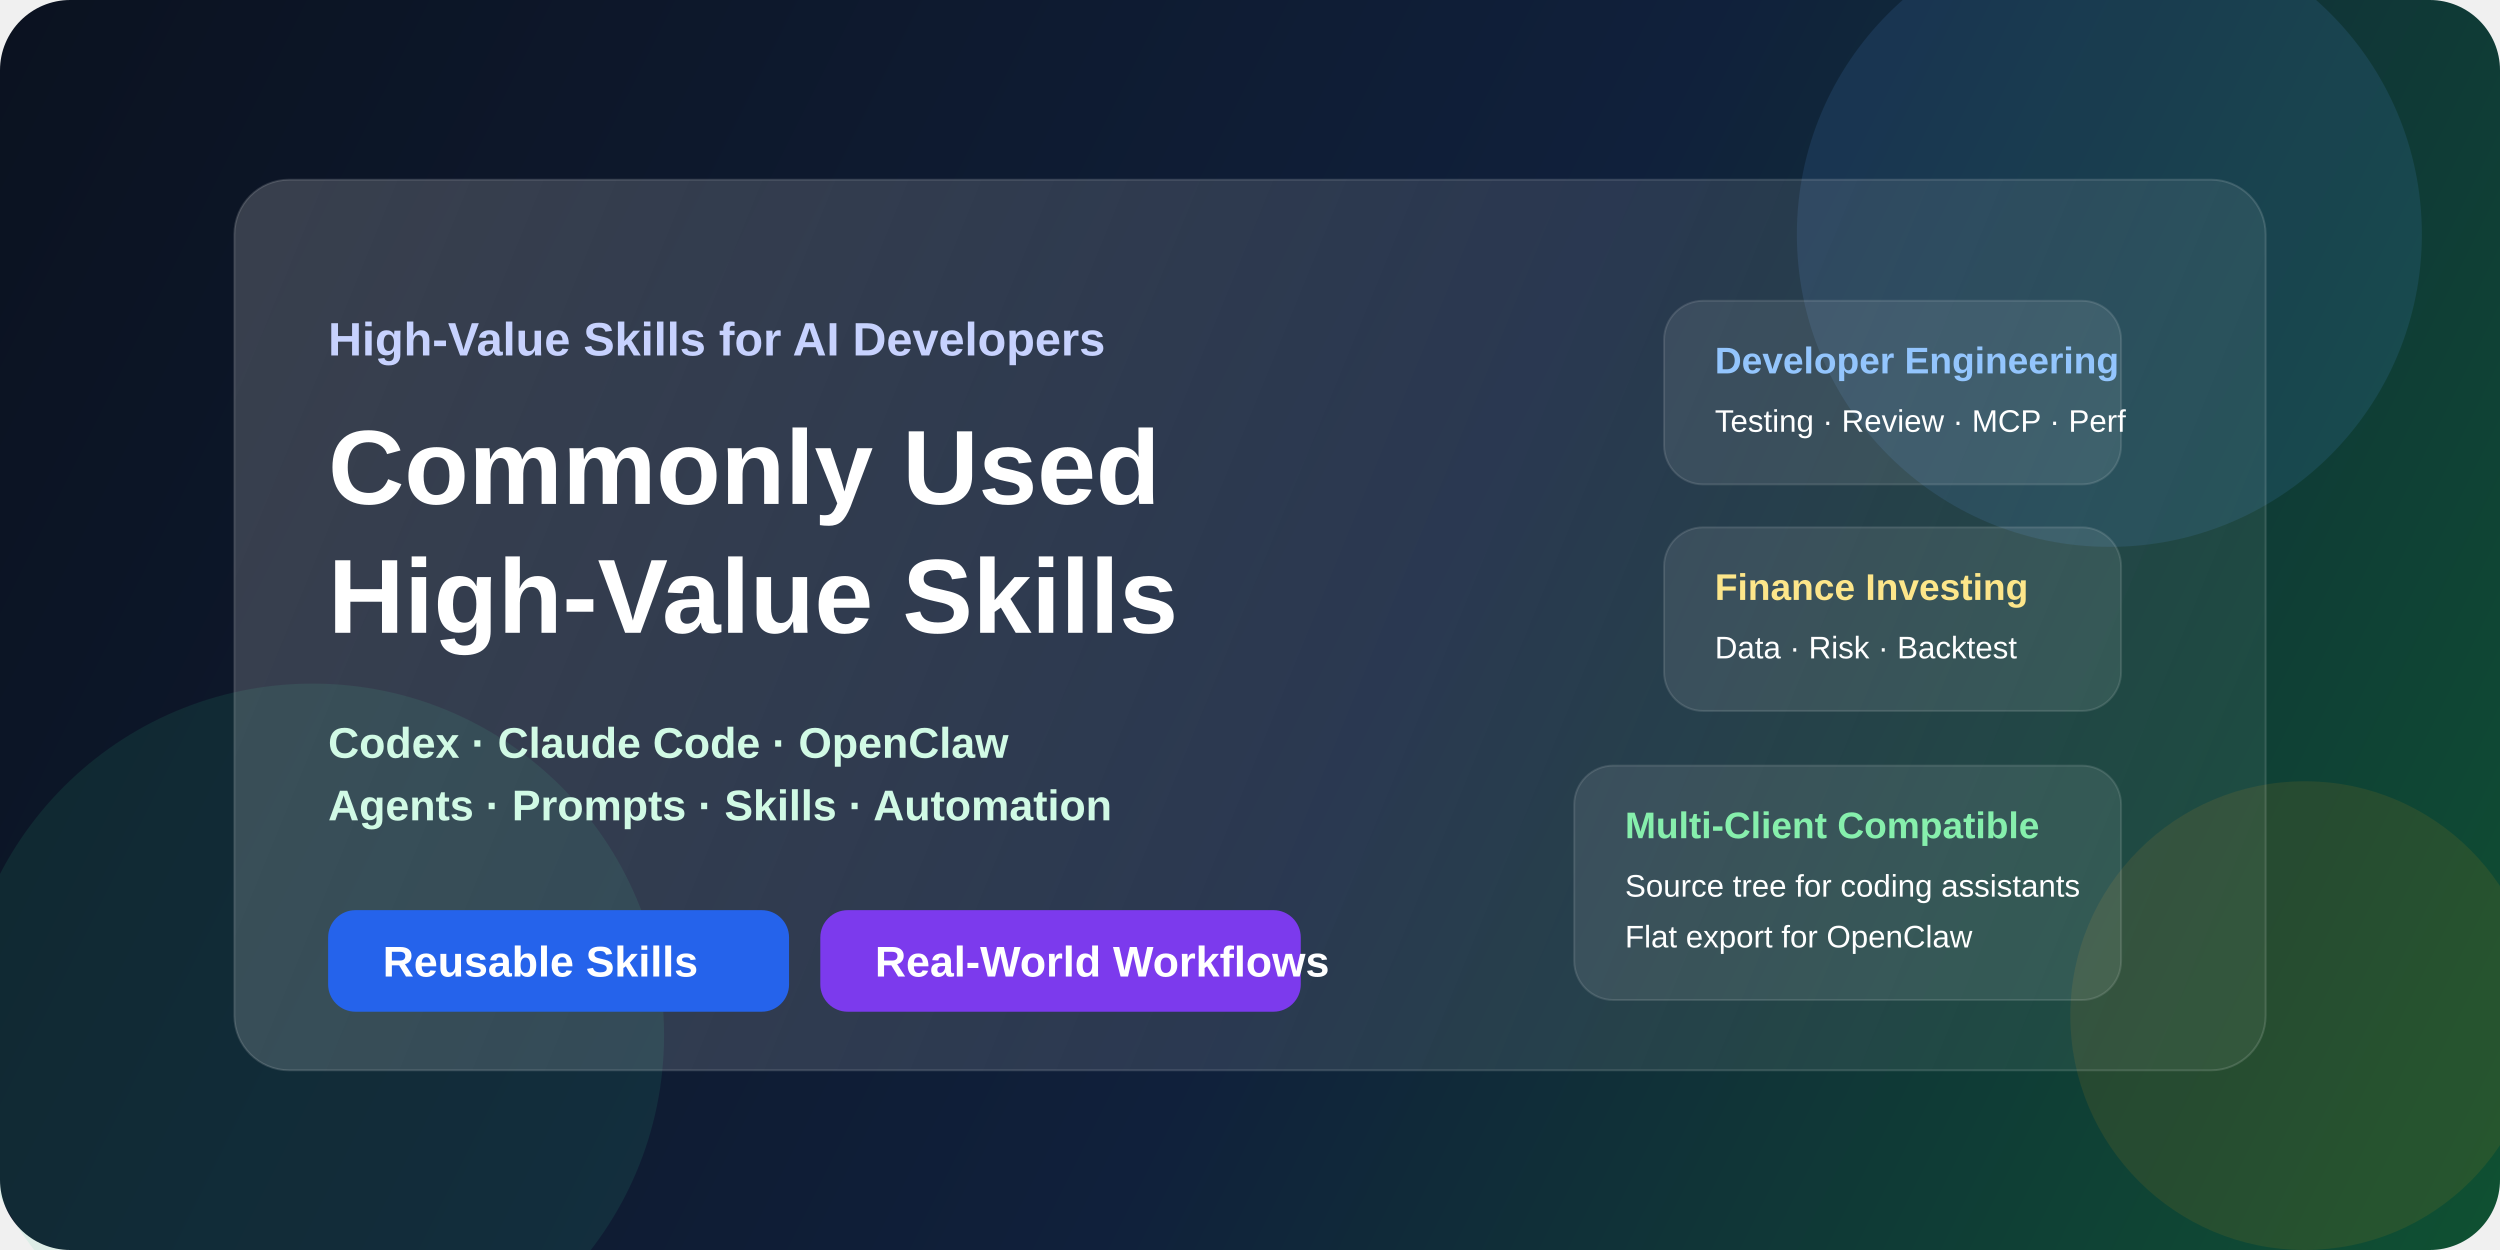
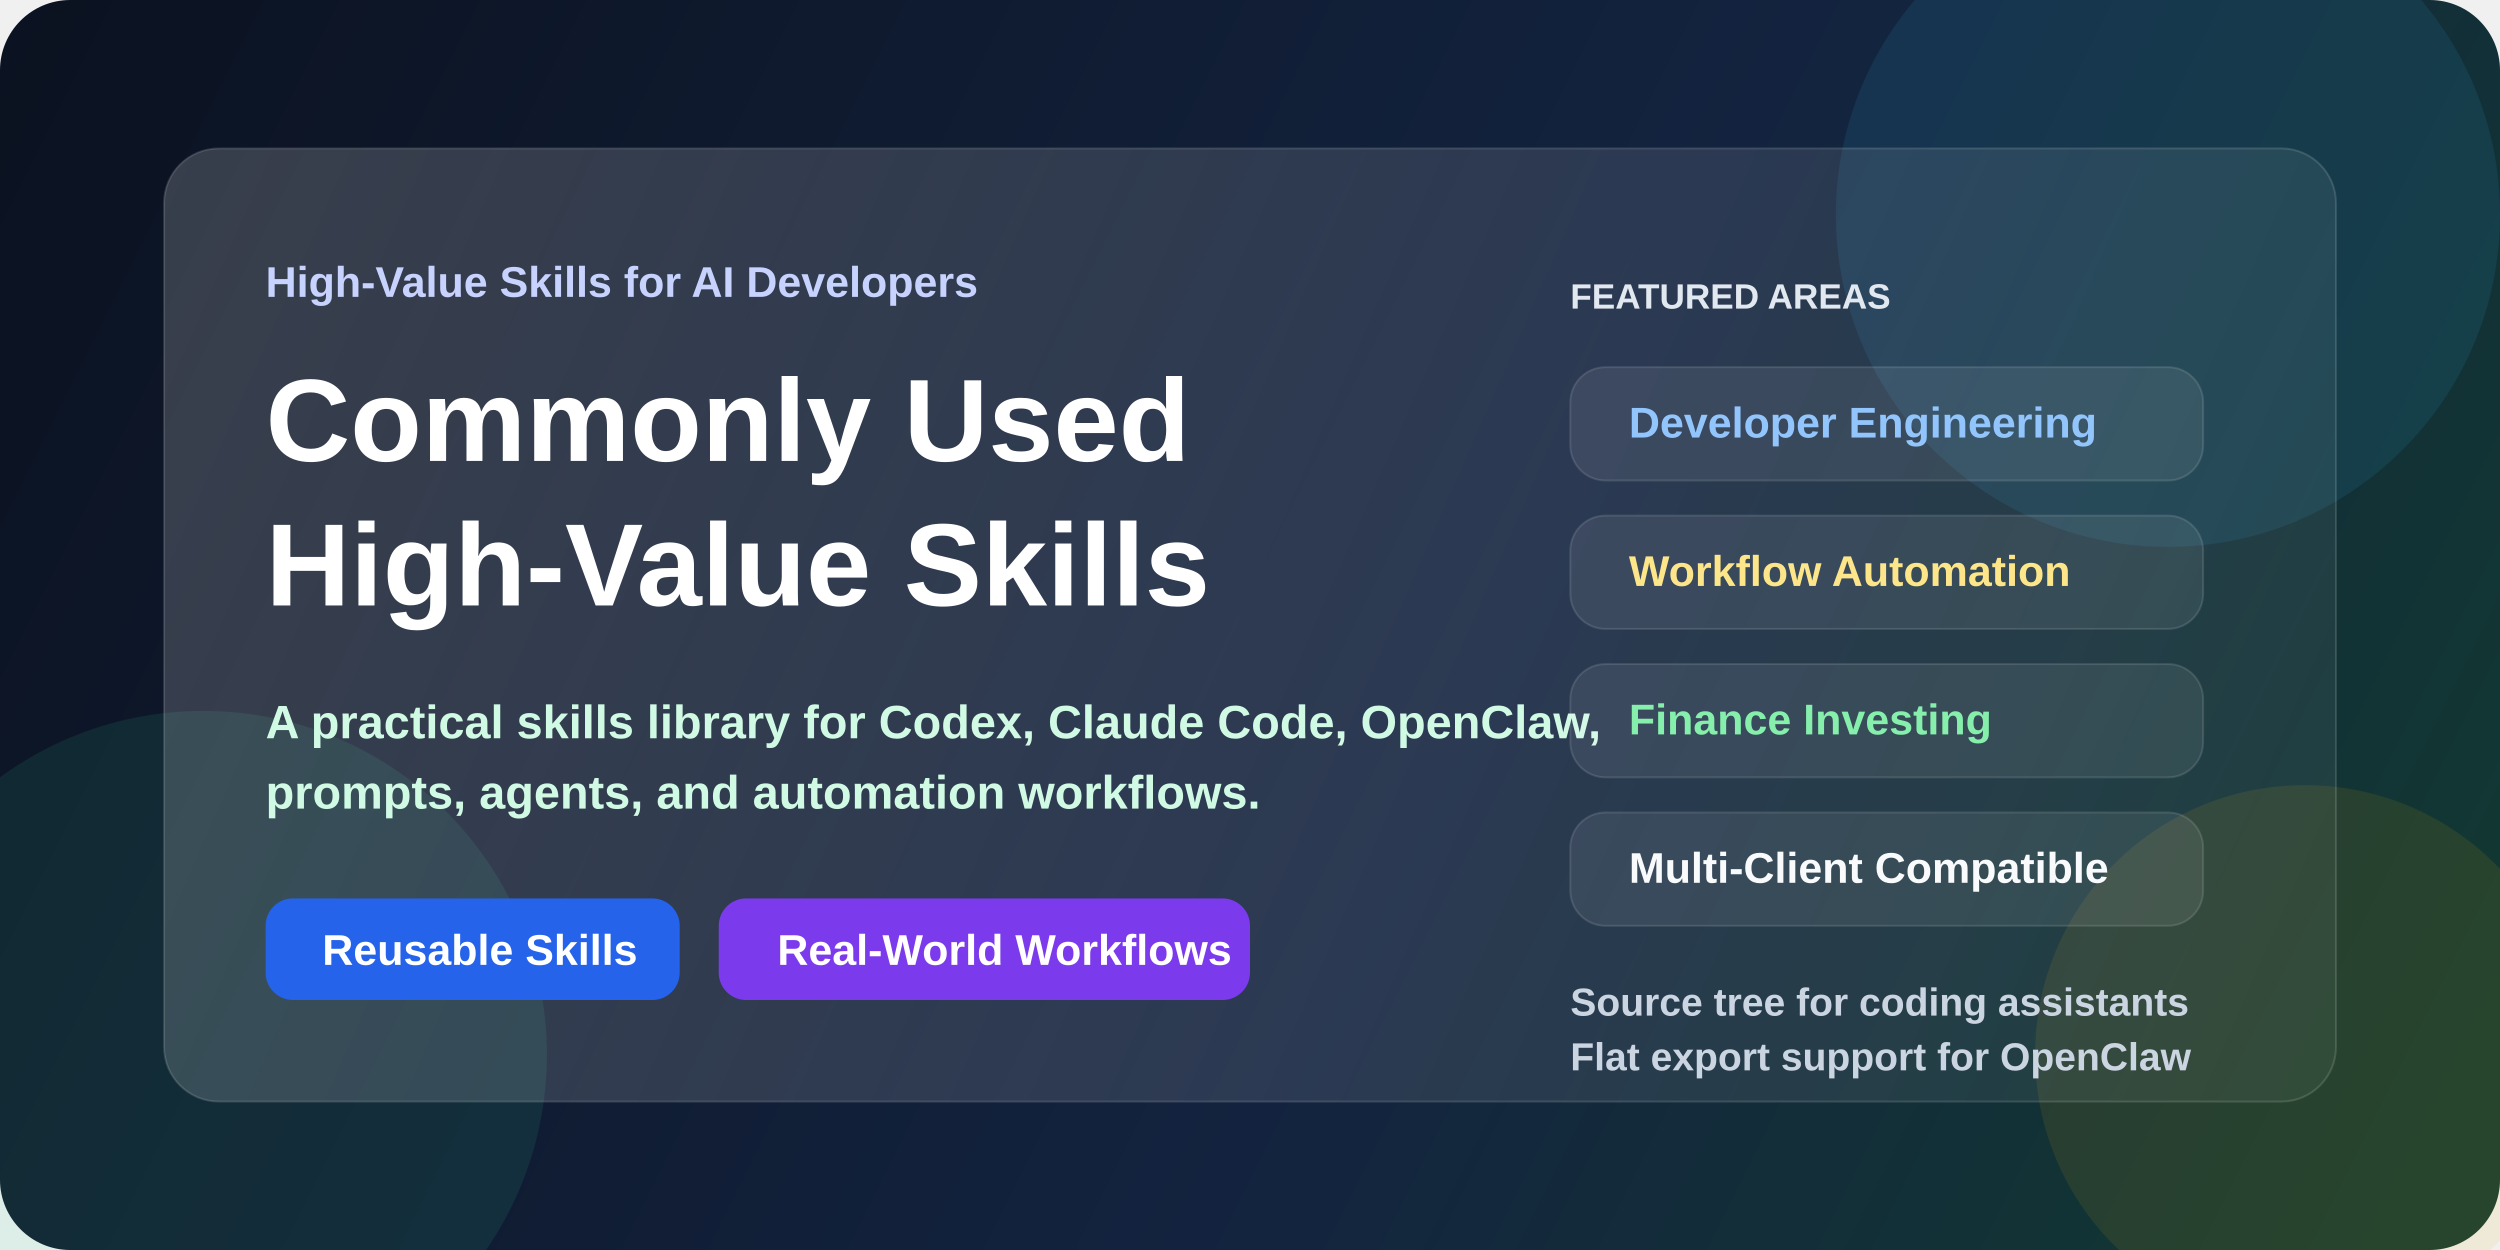
<svg xmlns="http://www.w3.org/2000/svg" width="1280" height="640" viewBox="0 0 1280 640" fill="none">
  <defs>
    <linearGradient id="bg" x1="0" y1="0" x2="1280" y2="640" gradientUnits="userSpaceOnUse">
      <stop stop-color="#0B1220" />
-       <stop offset="0.55" stop-color="#10203B" />
-       <stop offset="1" stop-color="#0F5132" />
+       <stop offset="0.58" stop-color="#13233F" />
+       <stop offset="1" stop-color="#123B31" />
    </linearGradient>
-     <linearGradient id="card" x1="140" y1="120" x2="1120" y2="520" gradientUnits="userSpaceOnUse">
+     <linearGradient id="glass" x1="84" y1="76" x2="1196" y2="564" gradientUnits="userSpaceOnUse">
      <stop stop-color="white" stop-opacity="0.18" />
-       <stop offset="1" stop-color="white" stop-opacity="0.06" />
+       <stop offset="1" stop-color="white" stop-opacity="0.05" />
    </linearGradient>
  </defs>
  <rect width="1280" height="640" rx="36" fill="url(#bg)" />
-   <circle cx="1080" cy="120" r="160" fill="#60A5FA" fill-opacity="0.12" />
-   <circle cx="160" cy="530" r="180" fill="#34D399" fill-opacity="0.10" />
-   <circle cx="1180" cy="520" r="120" fill="#F59E0B" fill-opacity="0.10" />
-   <rect x="120" y="92" width="1040" height="456" rx="28" fill="url(#card)" stroke="white" stroke-opacity="0.14" />
-   <text x="168" y="182" fill="#C7D2FE" font-family="Segoe UI, Arial, sans-serif" font-size="24" font-weight="700">
+   <circle cx="1110" cy="110" r="170" fill="#38BDF8" fill-opacity="0.10" />
+   <circle cx="104" cy="540" r="176" fill="#34D399" fill-opacity="0.10" />
+   <circle cx="1180" cy="540" r="138" fill="#EAB308" fill-opacity="0.10" />
+   <rect x="84" y="76" width="1112" height="488" rx="28" fill="url(#glass)" stroke="white" stroke-opacity="0.14" />
+   <text x="136" y="152" fill="#C7D2FE" font-family="Segoe UI, Arial, sans-serif" font-size="22" font-weight="700">
    High-Value Skills for AI Developers
  </text>
-   <text x="168" y="258" fill="white" font-family="Segoe UI, Arial, sans-serif" font-size="54" font-weight="800">
+   <text x="136" y="236" fill="white" font-family="Segoe UI, Arial, sans-serif" font-size="60" font-weight="800">
    Commonly Used
  </text>
-   <text x="168" y="324" fill="white" font-family="Segoe UI, Arial, sans-serif" font-size="54" font-weight="800">
+   <text x="136" y="310" fill="white" font-family="Segoe UI, Arial, sans-serif" font-size="60" font-weight="800">
    High-Value Skills
  </text>
-   <text x="168" y="388" fill="#D1FAE5" font-family="Segoe UI, Arial, sans-serif" font-size="22" font-weight="600">
-     Codex · Claude Code · OpenClaw
+   <text x="136" y="378" fill="#D1FAE5" font-family="Segoe UI, Arial, sans-serif" font-size="24" font-weight="600">
+     A practical skills library for Codex, Claude Code, OpenClaw,
  </text>
-   <text x="168" y="420" fill="#D1FAE5" font-family="Segoe UI, Arial, sans-serif" font-size="22" font-weight="600">
-     Agents · Prompts · Skills · Automation
+   <text x="136" y="414" fill="#D1FAE5" font-family="Segoe UI, Arial, sans-serif" font-size="24" font-weight="600">
+     prompts, agents, and automation workflows.
  </text>
-   <rect x="168" y="466" width="236" height="52" rx="14" fill="#2563EB" />
-   <text x="196" y="500" fill="white" font-family="Segoe UI, Arial, sans-serif" font-size="22" font-weight="700">
+   <rect x="136" y="460" width="212" height="52" rx="14" fill="#2563EB" />
+   <text x="165" y="494" fill="white" font-family="Segoe UI, Arial, sans-serif" font-size="22" font-weight="700">
    Reusable Skills
  </text>
-   <rect x="420" y="466" width="246" height="52" rx="14" fill="#7C3AED" />
-   <text x="448" y="500" fill="white" font-family="Segoe UI, Arial, sans-serif" font-size="22" font-weight="700">
+   <rect x="368" y="460" width="272" height="52" rx="14" fill="#7C3AED" />
+   <text x="398" y="494" fill="white" font-family="Segoe UI, Arial, sans-serif" font-size="22" font-weight="700">
    Real-World Workflows
  </text>
-   <rect x="852" y="154" width="234" height="94" rx="20" fill="white" fill-opacity="0.09" stroke="white" stroke-opacity="0.12" />
-   <text x="878" y="178" fill="#93C5FD" font-family="Segoe UI, Arial, sans-serif" font-size="19" font-weight="700" dominant-baseline="hanging">
+   <text x="804" y="158" fill="#E2E8F0" font-family="Segoe UI, Arial, sans-serif" font-size="18" font-weight="700">
+     FEATURED AREAS
+   </text>
+   <rect x="804" y="188" width="324" height="58" rx="18" fill="white" fill-opacity="0.08" stroke="white" stroke-opacity="0.12" />
+   <text x="834" y="224" fill="#93C5FD" font-family="Segoe UI, Arial, sans-serif" font-size="22" font-weight="700">
    Developer Engineering
  </text>
-   <text x="878" y="210" fill="white" font-family="Segoe UI, Arial, sans-serif" font-size="16" dominant-baseline="hanging">
-     Testing · Review · MCP · Perf
+   <rect x="804" y="264" width="324" height="58" rx="18" fill="white" fill-opacity="0.08" stroke="white" stroke-opacity="0.12" />
+   <text x="834" y="300" fill="#FDE68A" font-family="Segoe UI, Arial, sans-serif" font-size="22" font-weight="700">
+     Workflow Automation
  </text>
-   <rect x="852" y="270" width="234" height="94" rx="20" fill="white" fill-opacity="0.09" stroke="white" stroke-opacity="0.12" />
-   <text x="878" y="294" fill="#FDE68A" font-family="Segoe UI, Arial, sans-serif" font-size="19" font-weight="700" dominant-baseline="hanging">
+   <rect x="804" y="340" width="324" height="58" rx="18" fill="white" fill-opacity="0.08" stroke="white" stroke-opacity="0.12" />
+   <text x="834" y="376" fill="#86EFAC" font-family="Segoe UI, Arial, sans-serif" font-size="22" font-weight="700">
    Finance Investing
  </text>
-   <text x="878" y="326" fill="white" font-family="Segoe UI, Arial, sans-serif" font-size="16" dominant-baseline="hanging">
-     Data · Risk · Backtest
-   </text>
-   <rect x="806" y="392" width="280" height="120" rx="20" fill="white" fill-opacity="0.09" stroke="white" stroke-opacity="0.12" />
-   <text x="832" y="416" fill="#86EFAC" font-family="Segoe UI, Arial, sans-serif" font-size="19" font-weight="700" dominant-baseline="hanging">
+   <rect x="804" y="416" width="324" height="58" rx="18" fill="white" fill-opacity="0.08" stroke="white" stroke-opacity="0.12" />
+   <text x="834" y="452" fill="#F9FAFB" font-family="Segoe UI, Arial, sans-serif" font-size="22" font-weight="700">
    Multi-Client Compatible
  </text>
-   <text x="832" y="448" fill="white" font-family="Segoe UI, Arial, sans-serif" font-size="16" dominant-baseline="hanging">
+   <text x="804" y="520" fill="#CBD5E1" font-family="Segoe UI, Arial, sans-serif" font-size="20" font-weight="600">
    Source tree for coding assistants
  </text>
-   <text x="832" y="474" fill="white" font-family="Segoe UI, Arial, sans-serif" font-size="16" dominant-baseline="hanging">
-     Flat export for OpenClaw
+   <text x="804" y="548" fill="#CBD5E1" font-family="Segoe UI, Arial, sans-serif" font-size="20" font-weight="600">
+     Flat export support for OpenClaw
  </text>
</svg>
